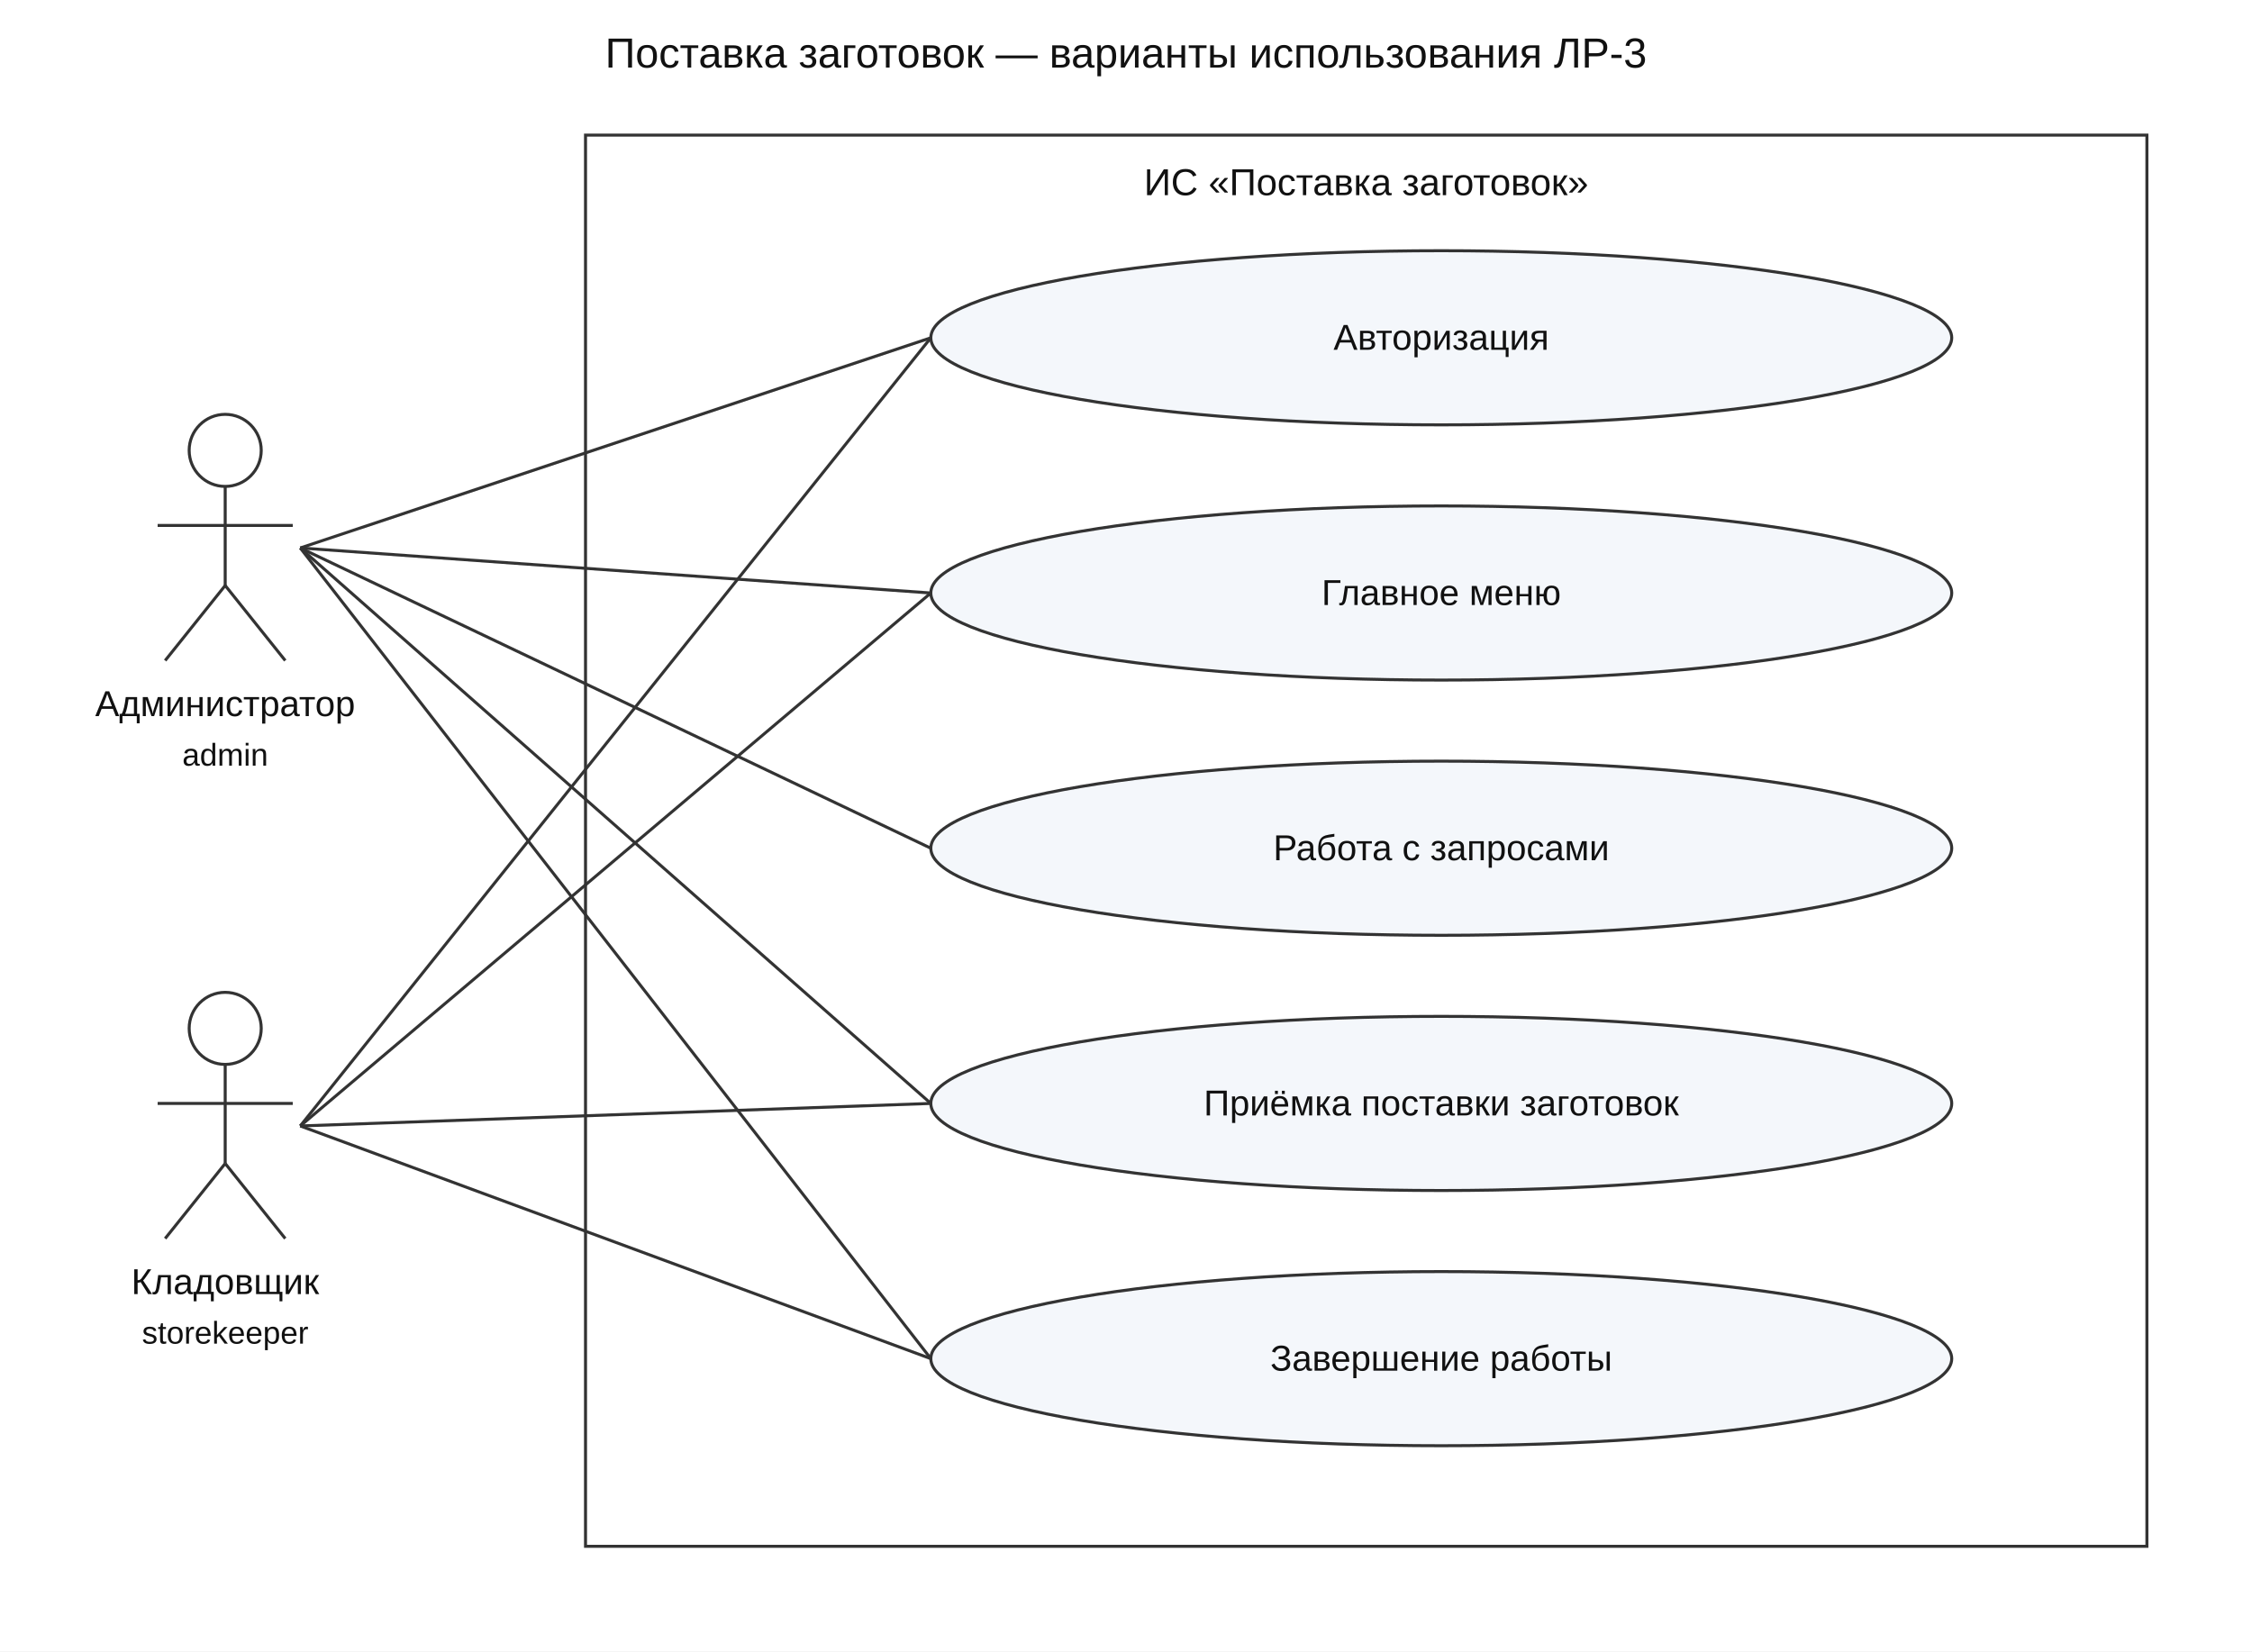
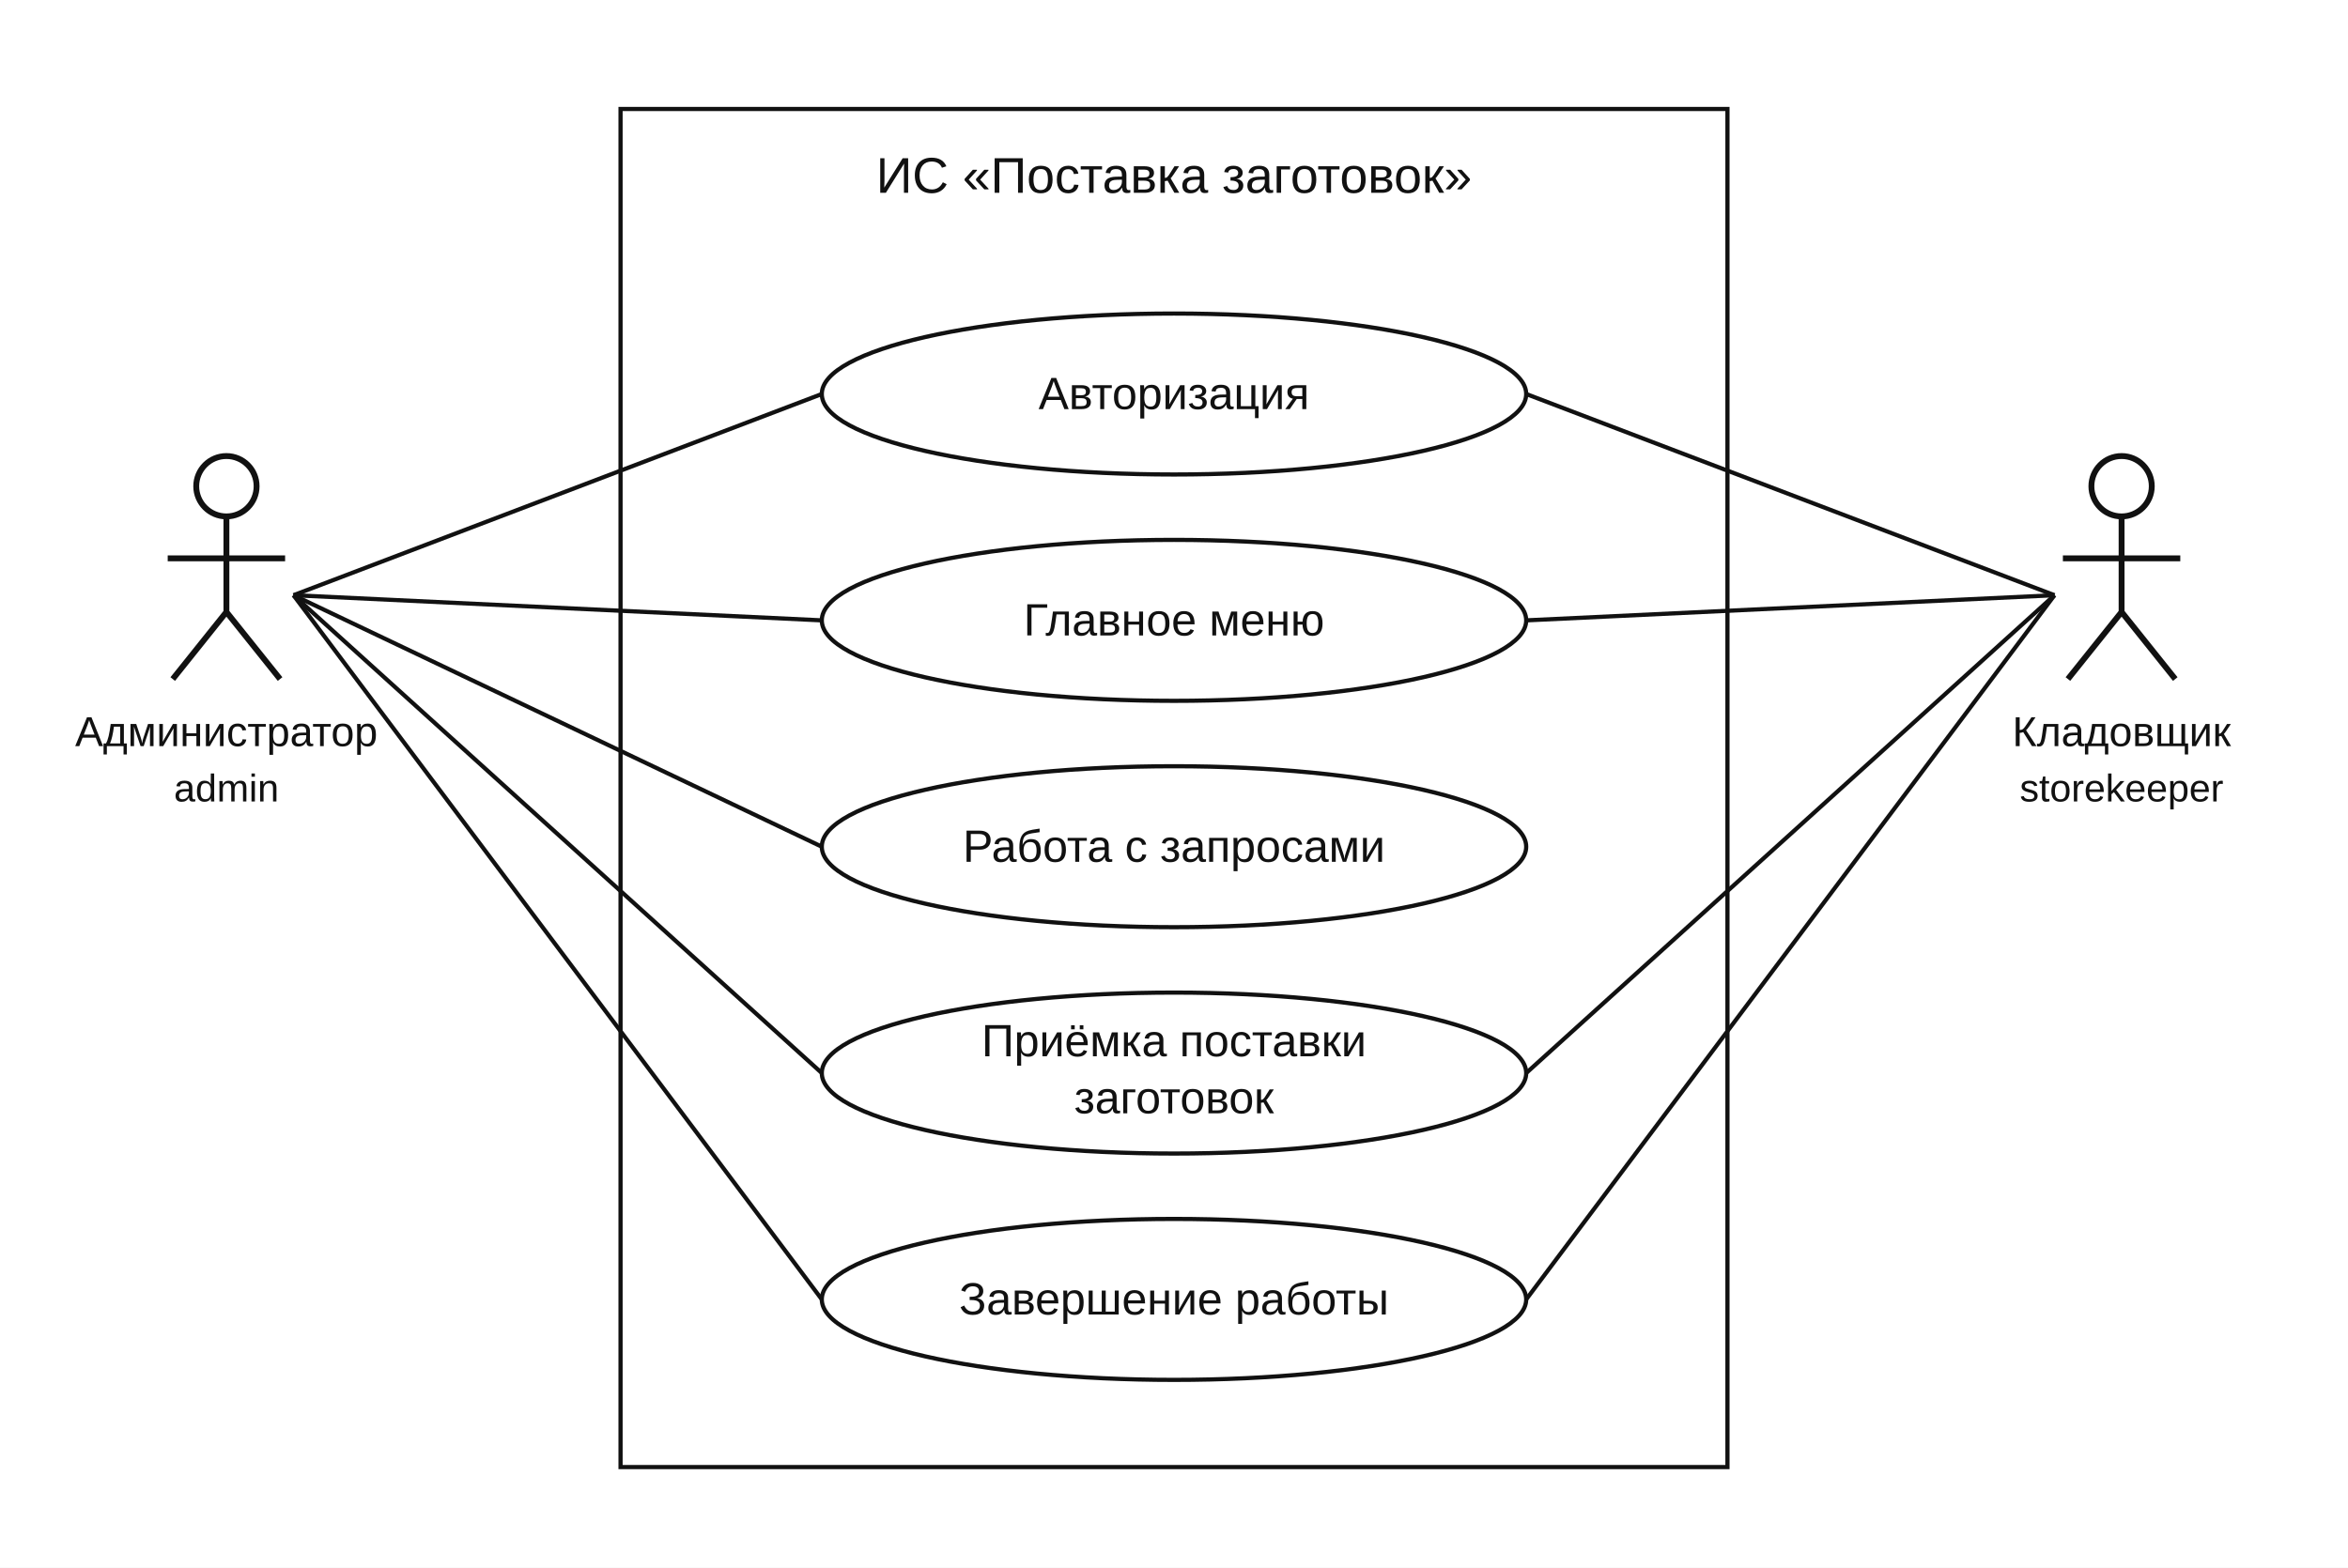
- <svg xmlns="http://www.w3.org/2000/svg" width="1500" height="1100" viewBox="0 0 1500 1100">
+ <svg xmlns="http://www.w3.org/2000/svg" width="1400" height="935" viewBox="0 0 1400 935">
  <rect width="100%" height="100%" fill="white" />
  <defs>
-     <marker id="arrow" markerWidth="10" markerHeight="8" refX="9" refY="4" orient="auto">
-       <path d="M0 0 L9 4 L0 8" fill="none" stroke="#222" />
+     <marker id="arrow" markerWidth="12" markerHeight="10" refX="11" refY="5" orient="auto-start-reverse" markerUnits="userSpaceOnUse">
+       <path d="M0 0 L11 5 L0 10 Z" fill="#111" />
    </marker>
  </defs>
-   <text x="750" y="45" font-family="Arial, sans-serif" font-size="28" text-anchor="middle" fill="#111">Поставка заготовок — варианты использования ЛР-3</text>
-   <rect x="390" y="90" width="1040" height="940" fill="none" stroke="#333" stroke-width="2" />
-   <text x="910" y="130" font-family="Arial, sans-serif" font-size="25" text-anchor="middle" fill="#111">ИС «Поставка заготовок»</text>
-   <circle cx="150" cy="300" r="24" fill="none" stroke="#333" stroke-width="2" />
-   <path d="M150 324 L150 390" stroke="#333" stroke-width="2" fill="none" />
-   <path d="M105 350 L195 350" stroke="#333" stroke-width="2" fill="none" />
-   <path d="M150 390 L110 440" stroke="#333" stroke-width="2" fill="none" />
-   <path d="M150 390 L190 440" stroke="#333" stroke-width="2" fill="none" />
-   <text x="150" y="477" font-family="Arial, sans-serif" font-size="24" text-anchor="middle" fill="#111">Администратор</text>
-   <text x="150" y="510" font-family="Arial, sans-serif" font-size="21" text-anchor="middle" fill="#111">admin</text>
-   <circle cx="150" cy="685" r="24" fill="none" stroke="#333" stroke-width="2" />
-   <path d="M150 709 L150 775" stroke="#333" stroke-width="2" fill="none" />
-   <path d="M105 735 L195 735" stroke="#333" stroke-width="2" fill="none" />
-   <path d="M150 775 L110 825" stroke="#333" stroke-width="2" fill="none" />
-   <path d="M150 775 L190 825" stroke="#333" stroke-width="2" fill="none" />
-   <text x="150" y="862" font-family="Arial, sans-serif" font-size="24" text-anchor="middle" fill="#111">Кладовщик</text>
-   <text x="150" y="895" font-family="Arial, sans-serif" font-size="21" text-anchor="middle" fill="#111">storekeeper</text>
-   <ellipse cx="960" cy="225" rx="340" ry="58" fill="#f4f7fb" stroke="#333" stroke-width="2" />
-   <text x="960" y="233" font-family="Arial, sans-serif" font-size="24" text-anchor="middle" fill="#111">Авторизация</text>
-   <path d="M200 365 L620 225" stroke="#333" stroke-width="2" fill="none" />
-   <path d="M200 750 L620 225" stroke="#333" stroke-width="2" fill="none" />
-   <ellipse cx="960" cy="395" rx="340" ry="58" fill="#f4f7fb" stroke="#333" stroke-width="2" />
-   <text x="960" y="403" font-family="Arial, sans-serif" font-size="24" text-anchor="middle" fill="#111">Главное меню</text>
-   <path d="M200 365 L620 395" stroke="#333" stroke-width="2" fill="none" />
-   <path d="M200 750 L620 395" stroke="#333" stroke-width="2" fill="none" />
-   <ellipse cx="960" cy="565" rx="340" ry="58" fill="#f4f7fb" stroke="#333" stroke-width="2" />
-   <text x="960" y="573" font-family="Arial, sans-serif" font-size="24" text-anchor="middle" fill="#111">Работа с запросами</text>
-   <path d="M200 365 L620 565" stroke="#333" stroke-width="2" fill="none" />
-   <ellipse cx="960" cy="735" rx="340" ry="58" fill="#f4f7fb" stroke="#333" stroke-width="2" />
-   <text x="960" y="743" font-family="Arial, sans-serif" font-size="24" text-anchor="middle" fill="#111">Приёмка поставки заготовок</text>
-   <path d="M200 365 L620 735" stroke="#333" stroke-width="2" fill="none" />
-   <path d="M200 750 L620 735" stroke="#333" stroke-width="2" fill="none" />
-   <ellipse cx="960" cy="905" rx="340" ry="58" fill="#f4f7fb" stroke="#333" stroke-width="2" />
-   <text x="960" y="913" font-family="Arial, sans-serif" font-size="24" text-anchor="middle" fill="#111">Завершение работы</text>
-   <path d="M200 365 L620 905" stroke="#333" stroke-width="2" fill="none" />
-   <path d="M200 750 L620 905" stroke="#333" stroke-width="2" fill="none" />
+   <rect x="370" y="65" width="660" height="810" fill="none" stroke="#111" stroke-width="2.5" />
+   <text x="700" y="115" font-family="Arial, sans-serif" font-size="30" text-anchor="middle" fill="#111">ИС «Поставка заготовок»</text>
+   <g fill="none" stroke="#111" stroke-width="3.5">
+     <circle cx="135" cy="290" r="18" />
+     <path d="M135 308 V365 M100 333 H170 M135 365 L103 405 M135 365 L167 405" />
+   </g>
+   <text x="135" y="445" font-family="Arial, sans-serif" font-size="25" text-anchor="middle" fill="#111">Администратор</text>
+   <text x="135" y="478" font-family="Arial, sans-serif" font-size="23" text-anchor="middle" fill="#111">admin</text>
+   <g fill="none" stroke="#111" stroke-width="3.5">
+     <circle cx="1265" cy="290" r="18" />
+     <path d="M1265 308 V365 M1230 333 H1300 M1265 365 L1233 405 M1265 365 L1297 405" />
+   </g>
+   <text x="1265" y="445" font-family="Arial, sans-serif" font-size="25" text-anchor="middle" fill="#111">Кладовщик</text>
+   <text x="1265" y="478" font-family="Arial, sans-serif" font-size="23" text-anchor="middle" fill="#111">storekeeper</text>
+   <path d="M175 355 L490 235" fill="none" stroke="#111" stroke-width="2.5" />
+   <path d="M175 355 L490 370" fill="none" stroke="#111" stroke-width="2.5" />
+   <path d="M175 355 L490 505" fill="none" stroke="#111" stroke-width="2.5" />
+   <path d="M175 355 L490 775" fill="none" stroke="#111" stroke-width="2.5" />
+   <path d="M1225 355 L910 235" fill="none" stroke="#111" stroke-width="2.5" />
+   <path d="M1225 355 L910 370" fill="none" stroke="#111" stroke-width="2.5" />
+   <path d="M1225 355 L910 775" fill="none" stroke="#111" stroke-width="2.5" />
+   <ellipse cx="700" cy="235" rx="210" ry="48" fill="white" stroke="#111" stroke-width="2.5" />
+   <text x="700" y="244" font-family="Arial, sans-serif" font-size="27" text-anchor="middle" fill="#111">Авторизация</text>
+   <ellipse cx="700" cy="370" rx="210" ry="48" fill="white" stroke="#111" stroke-width="2.5" />
+   <text x="700" y="379" font-family="Arial, sans-serif" font-size="27" text-anchor="middle" fill="#111">Главное меню</text>
+   <ellipse cx="700" cy="505" rx="210" ry="48" fill="white" stroke="#111" stroke-width="2.5" />
+   <text x="700" y="514" font-family="Arial, sans-serif" font-size="27" text-anchor="middle" fill="#111">Работа с запросами</text>
+   <ellipse cx="700" cy="775" rx="210" ry="48" fill="white" stroke="#111" stroke-width="2.5" />
+   <text x="700" y="784" font-family="Arial, sans-serif" font-size="27" text-anchor="middle" fill="#111">Завершение работы</text>
+   <path d="M175 355 L490 640" fill="none" stroke="#111" stroke-width="2.5" />
+   <path d="M1225 355 L910 640" fill="none" stroke="#111" stroke-width="2.5" />
+   <ellipse cx="700" cy="640" rx="210" ry="48" fill="white" stroke="#111" stroke-width="2.5" />
+   <text x="700" y="630" font-family="Arial, sans-serif" font-size="27" text-anchor="middle" fill="#111">Приёмка поставки</text>
+   <text x="700" y="664" font-family="Arial, sans-serif" font-size="27" text-anchor="middle" fill="#111">заготовок</text>
</svg>
